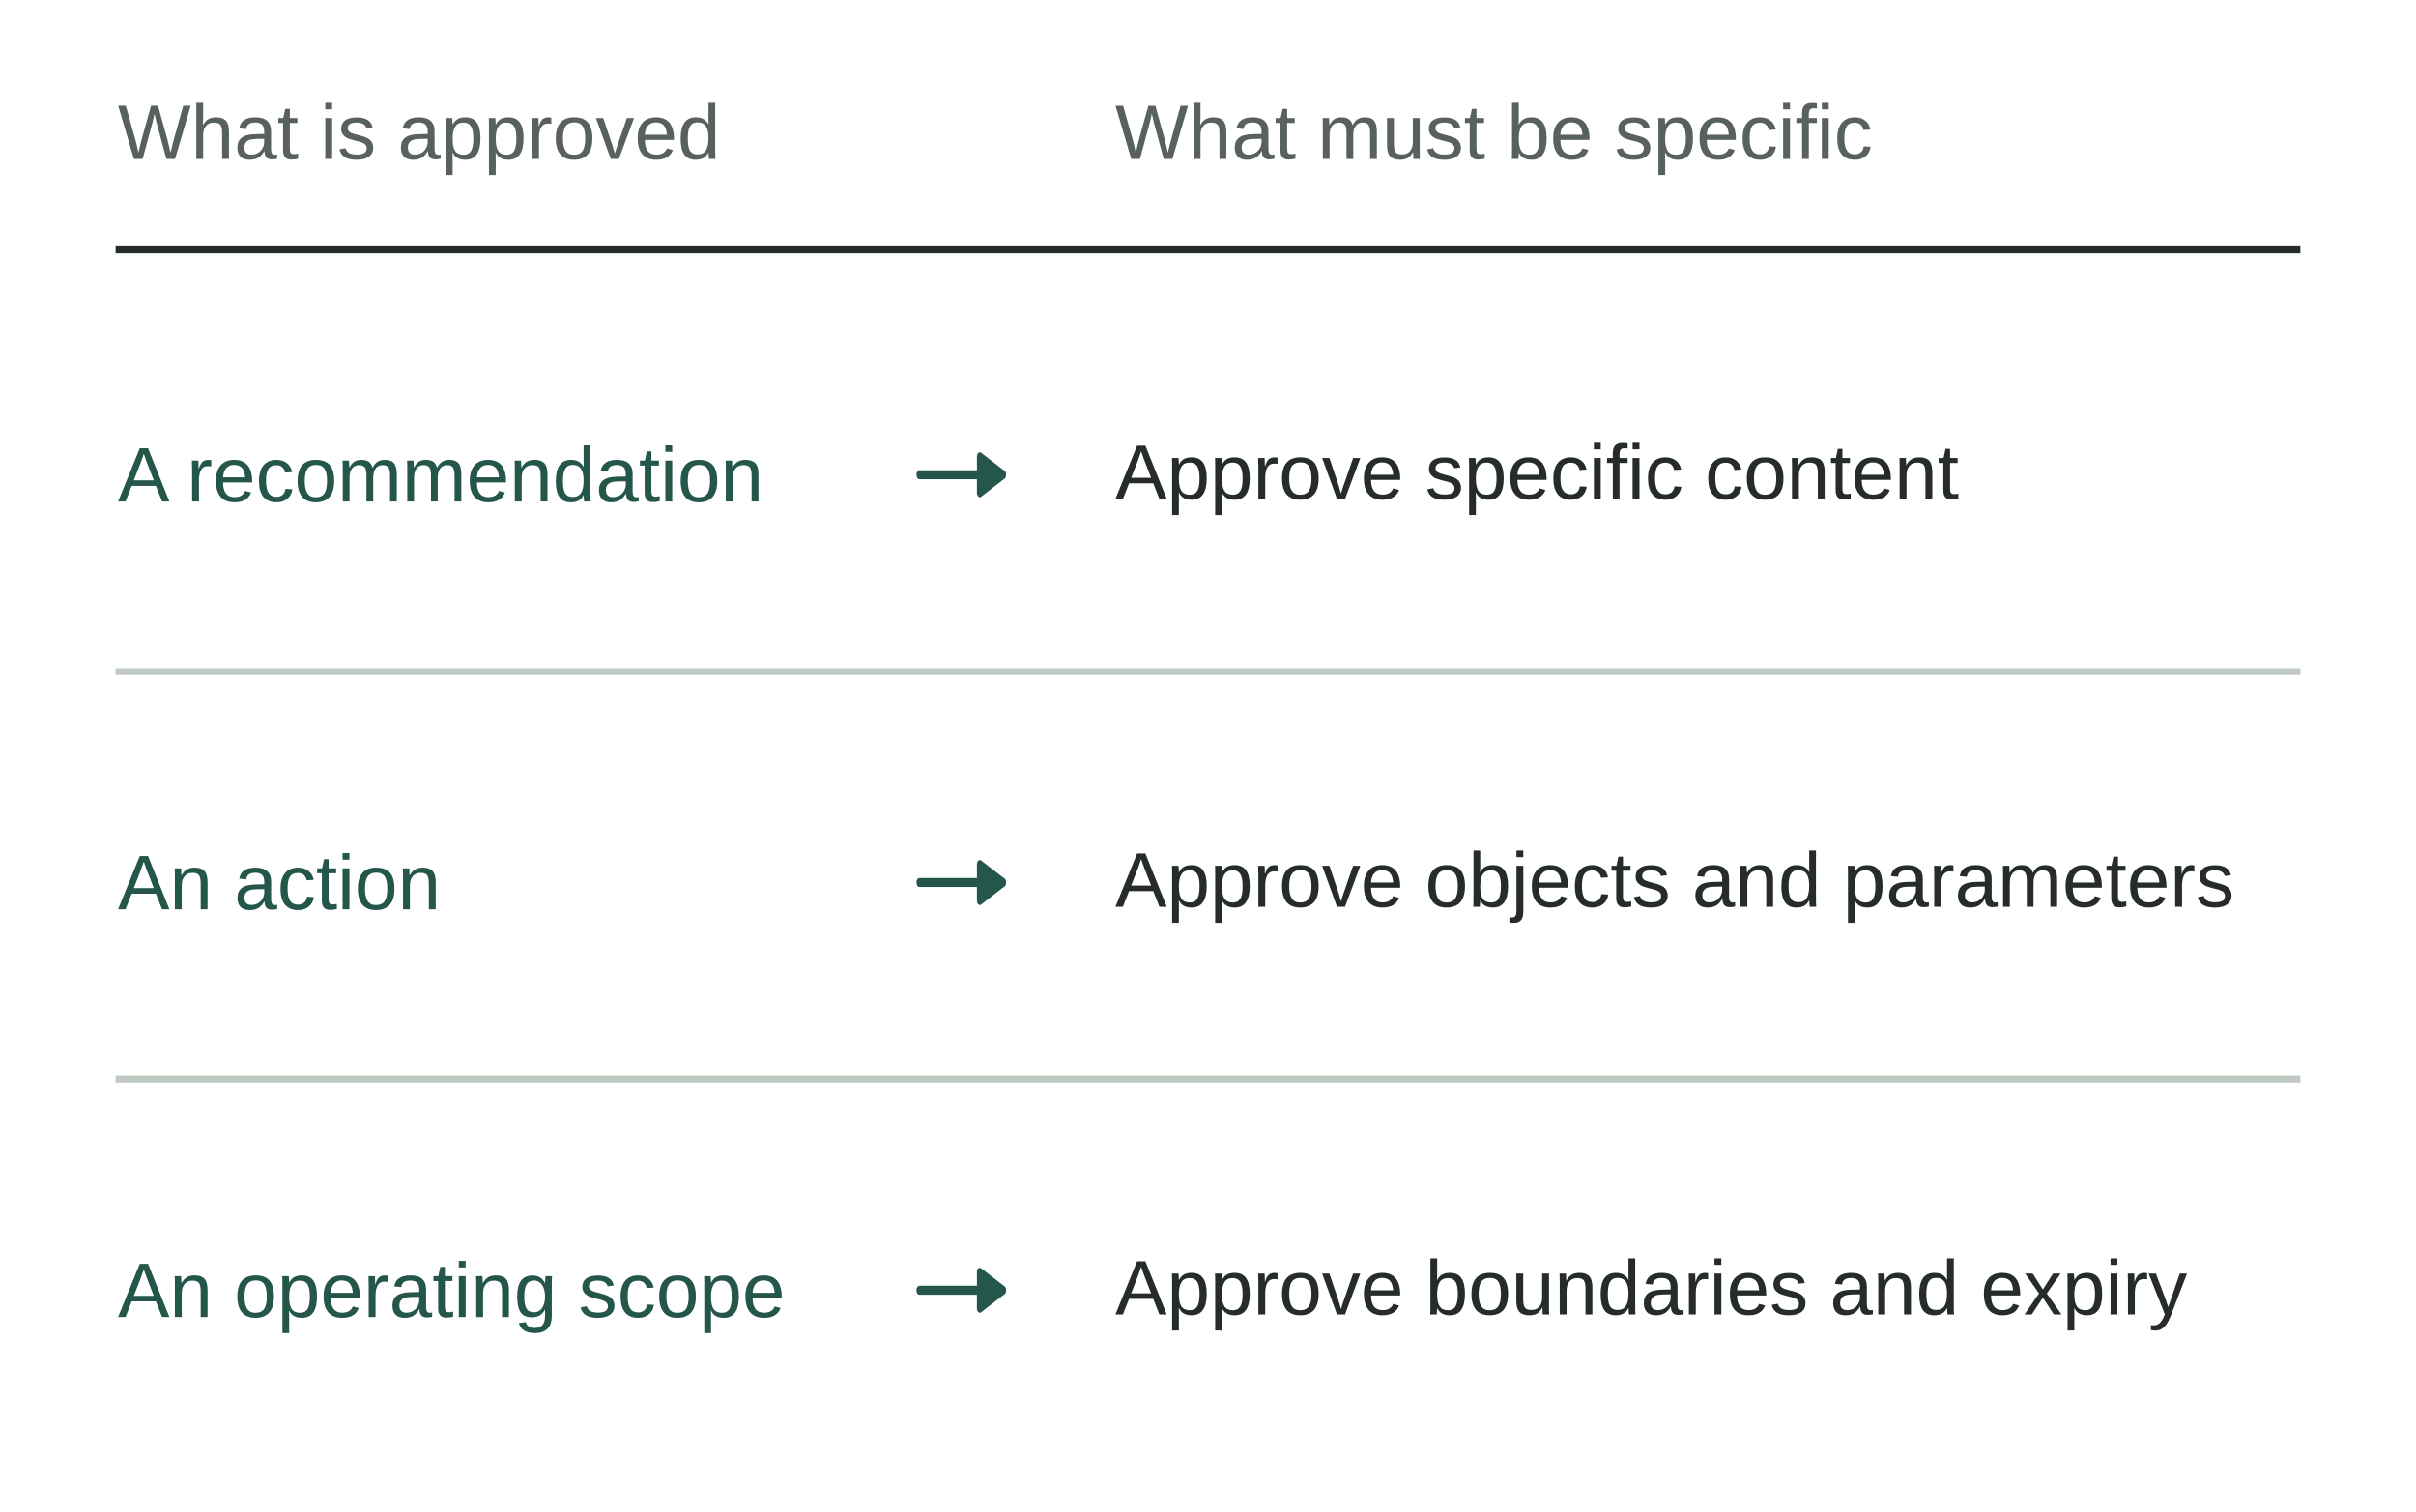
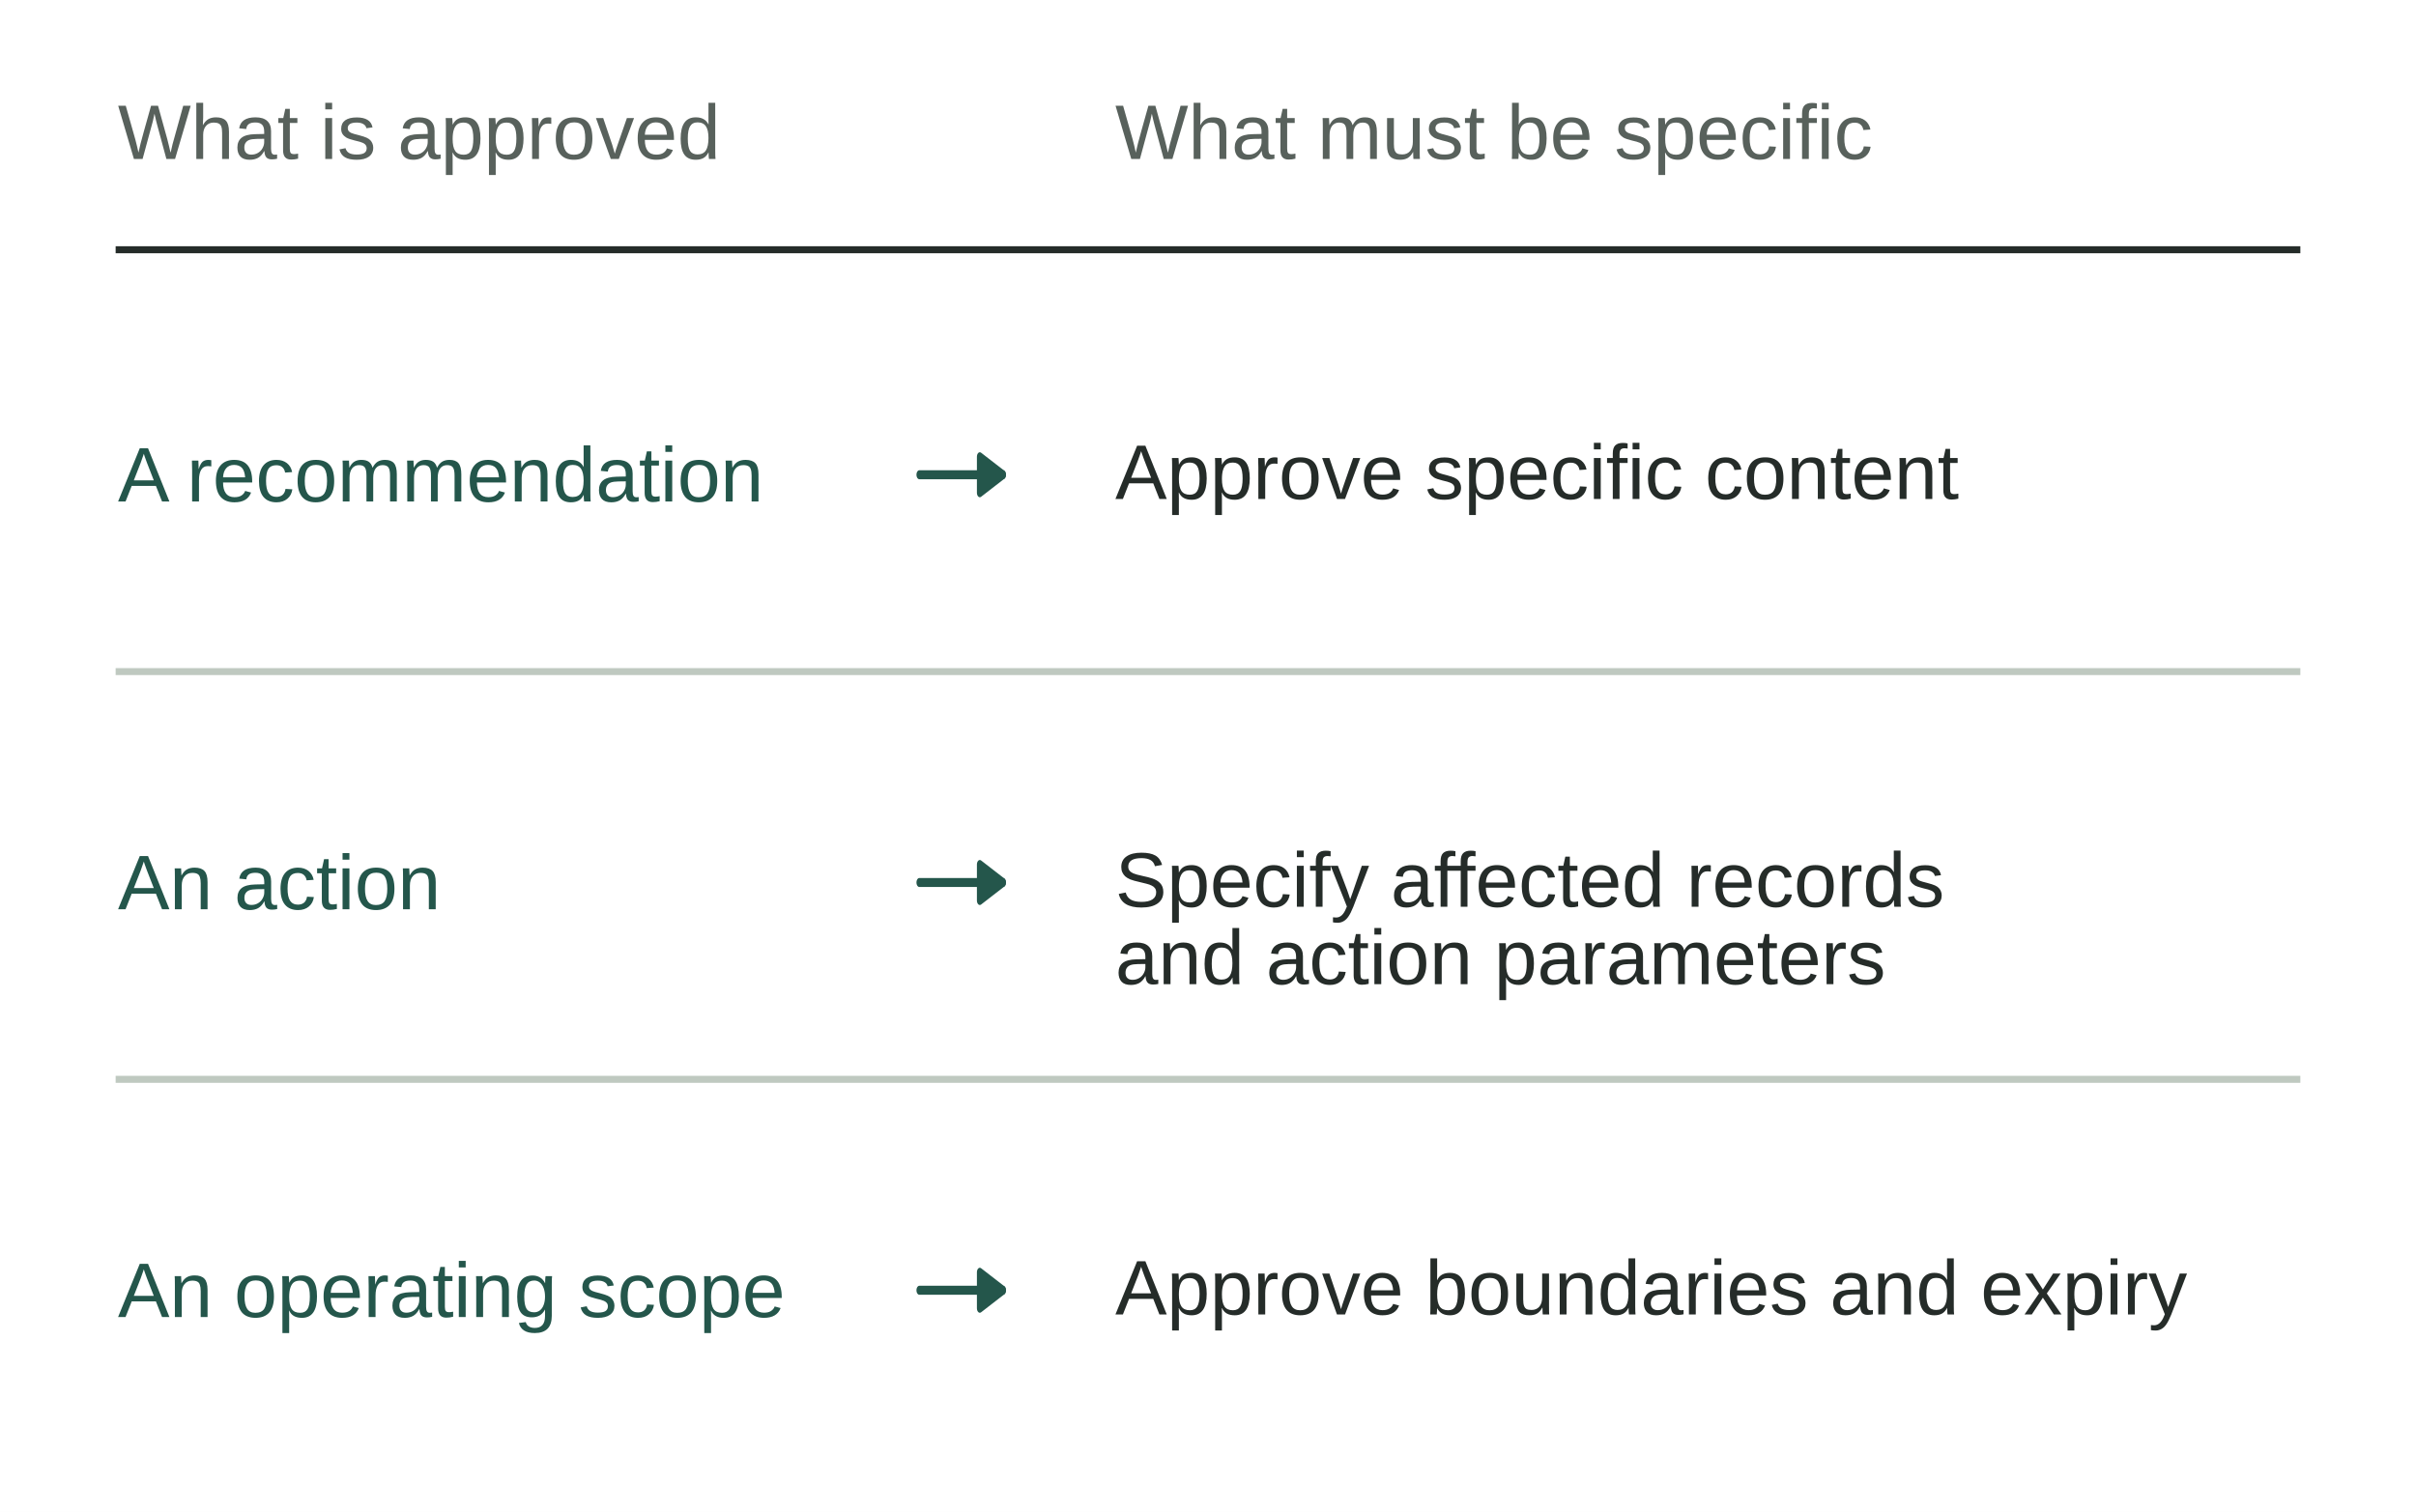
<svg xmlns="http://www.w3.org/2000/svg" width="374.4pt" height="234.36pt" viewBox="0 0 374.4 234.36" version="1.1">
  <defs>
    <style type="text/css">*{stroke-linejoin: round; stroke-linecap: round}</style>
  </defs>
  <defs>
    <clipPath id="p21744b9e32">
      <rect x="7.488" y="5.292" width="359.424" height="140.616" />
    </clipPath>
  </defs>
  <g transform="scale(1 1.55)">
    <g id="figure_1">
      <g id="patch_1">
        <path d="M 0 151.2  L 374.4 151.2  L 374.4 0  L 0 0  z " style="fill: #ffffff" />
      </g>
      <g id="axes_1">
        <g id="line2d_1">
          <path d="M 18.271 24.978  L 356.129 24.978  " clip-path="url(#p21744b9e32)" style="fill: none; stroke: #252c29; stroke-width: 0.7; stroke-linecap: square" />
        </g>
        <g id="line2d_2">
          <path d="M 18.271 67.163  L 356.129 67.163  " clip-path="url(#p21744b9e32)" style="fill: none; stroke: #bfc9c0; stroke-width: 0.7; stroke-linecap: square" />
        </g>
        <g id="line2d_3">
          <path d="M 18.271 107.942  L 356.129 107.942  " clip-path="url(#p21744b9e32)" style="fill: none; stroke: #bfc9c0; stroke-width: 0.7; stroke-linecap: square" />
        </g>
        <g id="patch_2">
          <path d="M 142.471 47.477  Q 149.458 47.477 155.439 47.477  " clip-path="url(#p21744b9e32)" style="fill: none; stroke: #24564b; stroke-width: 0.9; stroke-linecap: round" />
          <path d="M 151.839 45.677  L 155.439 47.477  L 151.839 49.277  z " clip-path="url(#p21744b9e32)" style="fill: #24564b; stroke: #24564b; stroke-width: 0.9; stroke-linecap: round" />
        </g>
        <g id="patch_3">
          <path d="M 142.471 88.255  Q 149.458 88.255 155.439 88.255  " clip-path="url(#p21744b9e32)" style="fill: none; stroke: #24564b; stroke-width: 0.9; stroke-linecap: round" />
          <path d="M 151.839 86.455  L 155.439 88.255  L 151.839 90.055  z " clip-path="url(#p21744b9e32)" style="fill: #24564b; stroke: #24564b; stroke-width: 0.9; stroke-linecap: round" />
        </g>
        <g id="patch_4">
          <path d="M 142.471 129.034  Q 149.458 129.034 155.439 129.034  " clip-path="url(#p21744b9e32)" style="fill: none; stroke: #24564b; stroke-width: 0.9; stroke-linecap: round" />
          <path d="M 151.839 127.234  L 155.439 129.034  L 151.839 130.834  z " clip-path="url(#p21744b9e32)" style="fill: #24564b; stroke: #24564b; stroke-width: 0.9; stroke-linecap: round" />
        </g>
      </g>
    </g>
  </g>
  <g font-family="Arial, sans-serif">
    <text x="18.271" y="24.640" font-size="12.00" style="fill: #58615c" data-source-index="1">
      <tspan x="18.271" dy="0">What is approved</tspan>
    </text>
    <text x="172.823" y="24.640" font-size="12.00" style="fill: #58615c" data-source-index="2">
      <tspan x="172.823" dy="0">What must be specific</tspan>
    </text>
    <text x="18.271" y="77.739" font-size="12.00" style="fill: #24564b" data-source-index="3">
      <tspan x="18.271" dy="0">A recommendation</tspan>
    </text>
    <text x="172.823" y="77.344" font-size="12.00" style="fill: #252c29" data-source-index="4">
      <tspan x="172.823" dy="0">Approve specific content</tspan>
    </text>
    <text x="18.271" y="140.946" font-size="12.00" style="fill: #24564b" data-source-index="5">
      <tspan x="18.271" dy="0">An action</tspan>
    </text>
    <text x="172.823" y="140.551" font-size="12.00" style="fill: #252c29" data-source-index="6">
-       <tspan x="172.823" dy="0">Approve objects and parameters</tspan>
+       <tspan x="172.823" dy="0">Specify affected records</tspan>
+       <tspan x="172.823" dy="12">and action parameters</tspan>
    </text>
    <text x="18.271" y="204.153" font-size="12.00" style="fill: #24564b" data-source-index="7">
      <tspan x="18.271" dy="0">An operating scope</tspan>
    </text>
    <text x="172.823" y="203.758" font-size="12.00" style="fill: #252c29" data-source-index="8">
      <tspan x="172.823" dy="0">Approve boundaries and expiry</tspan>
    </text>
  </g>
</svg>
